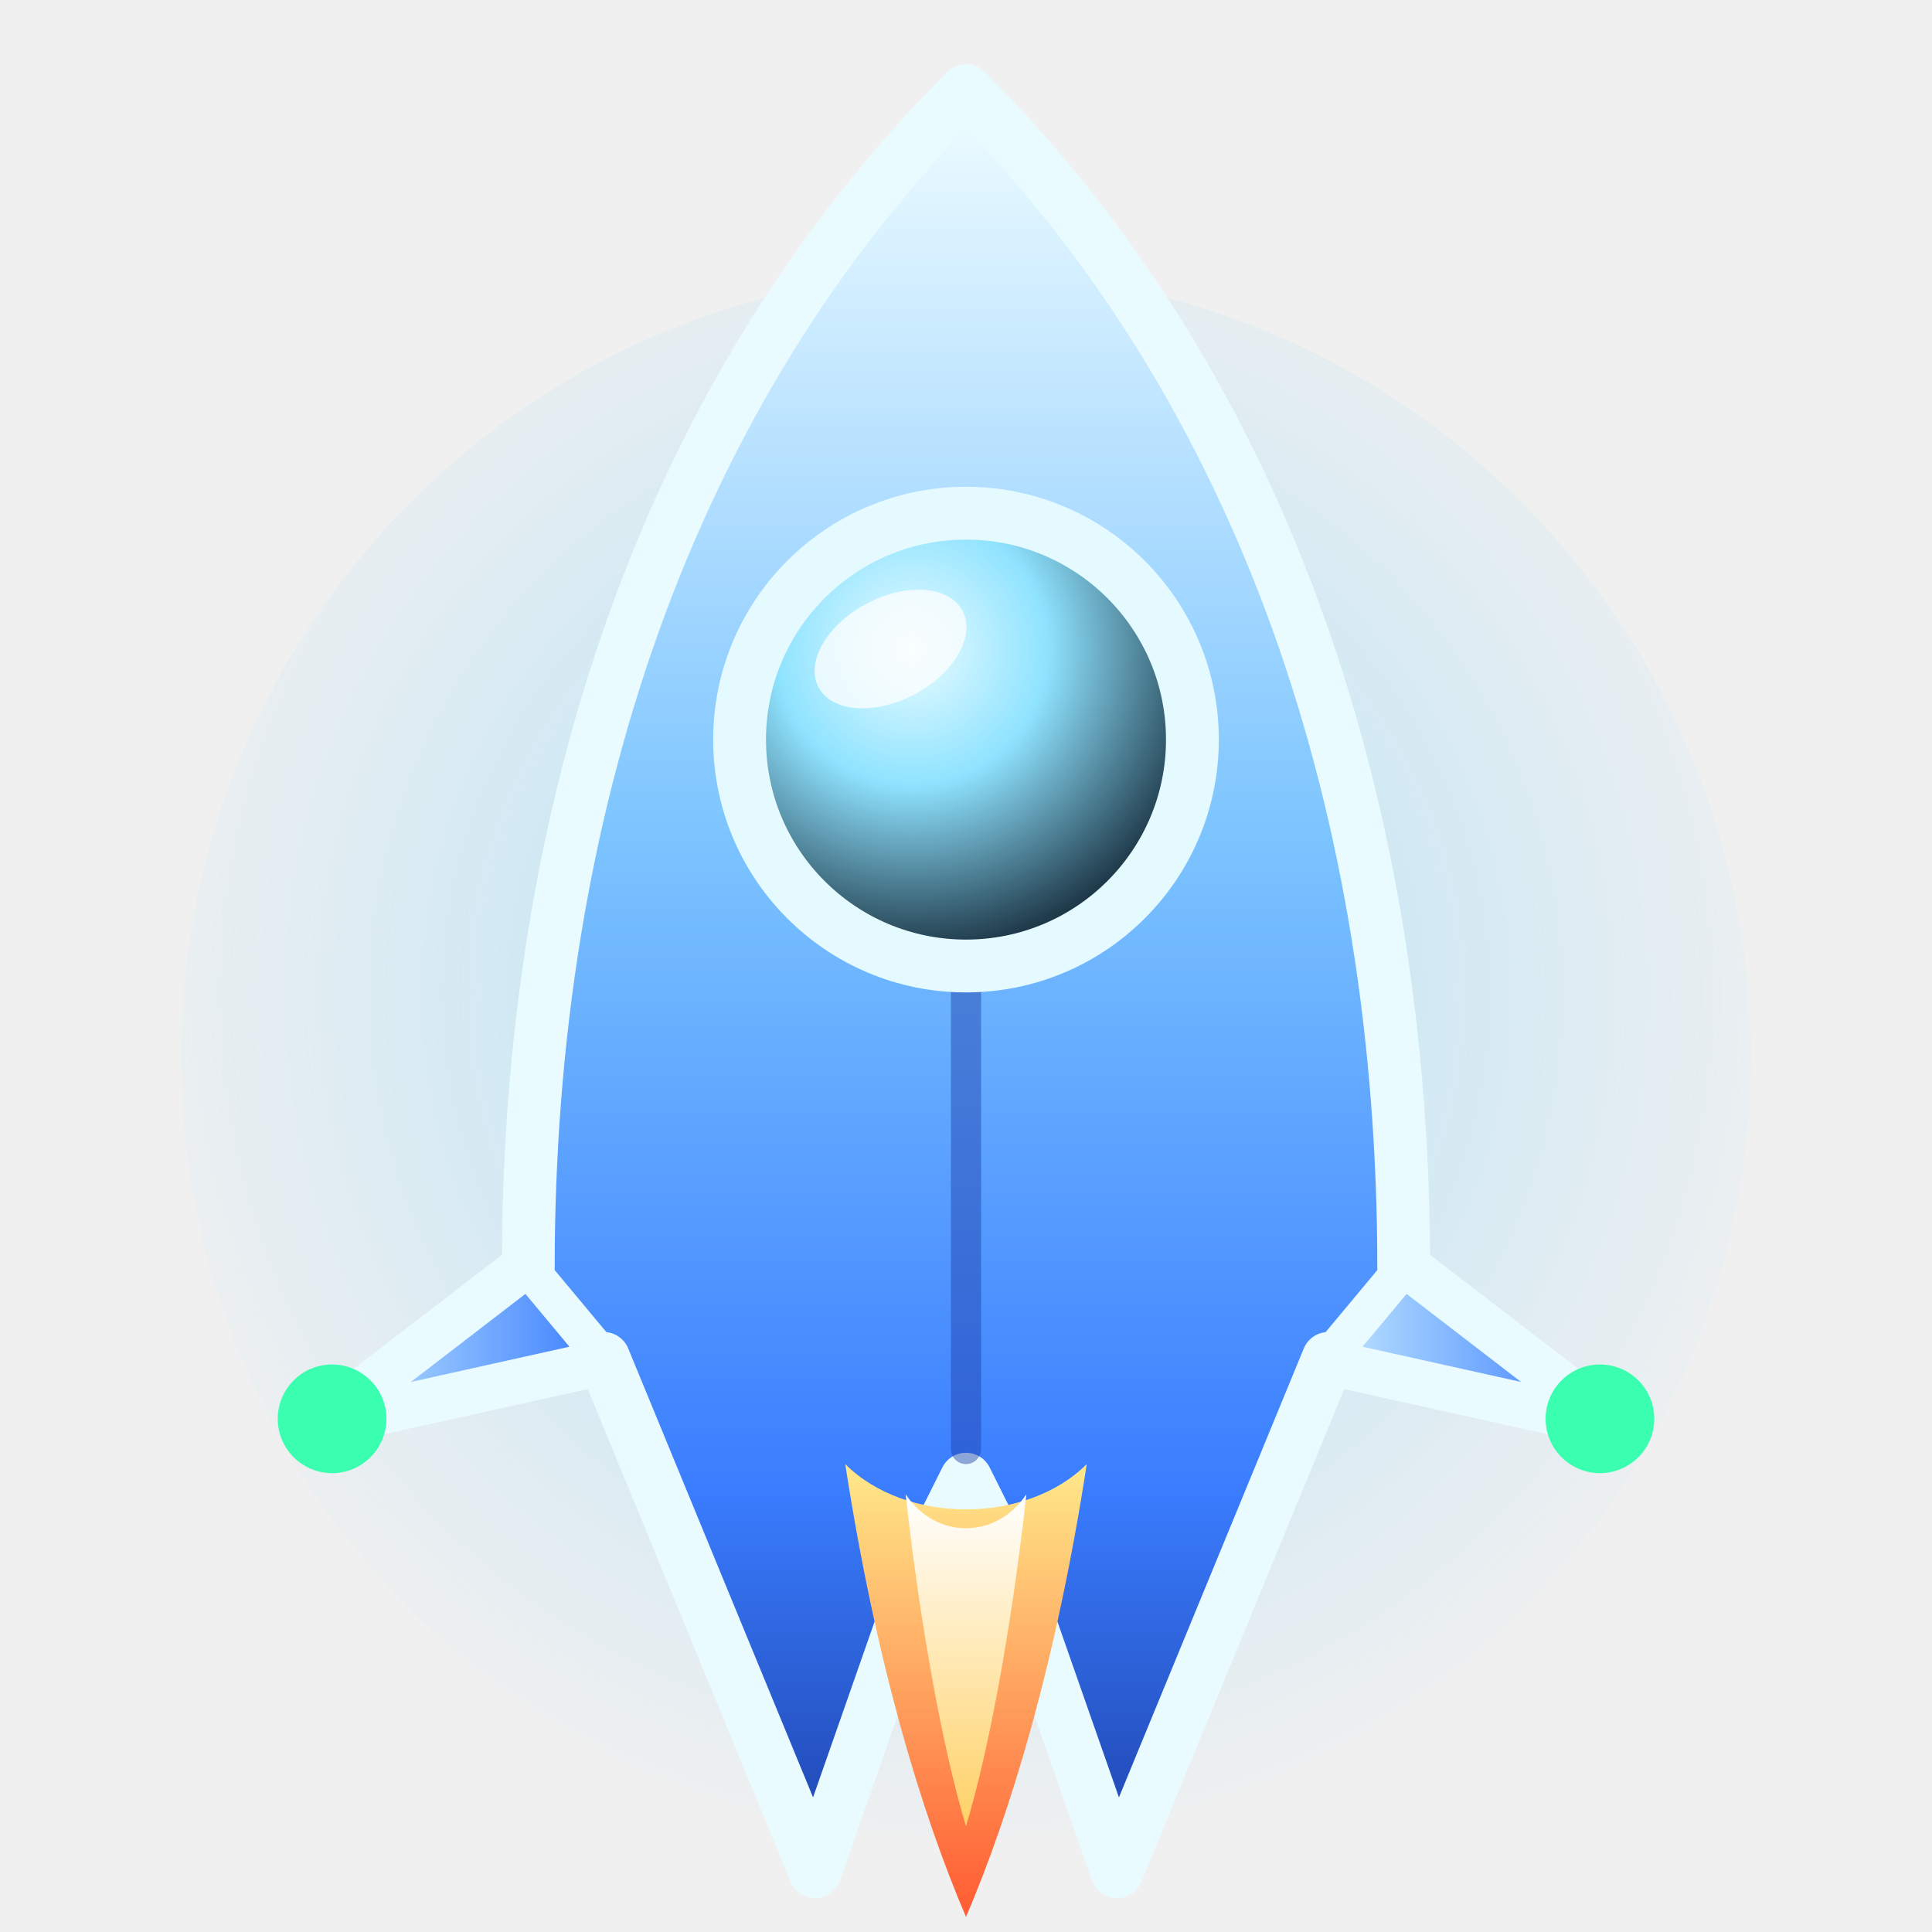
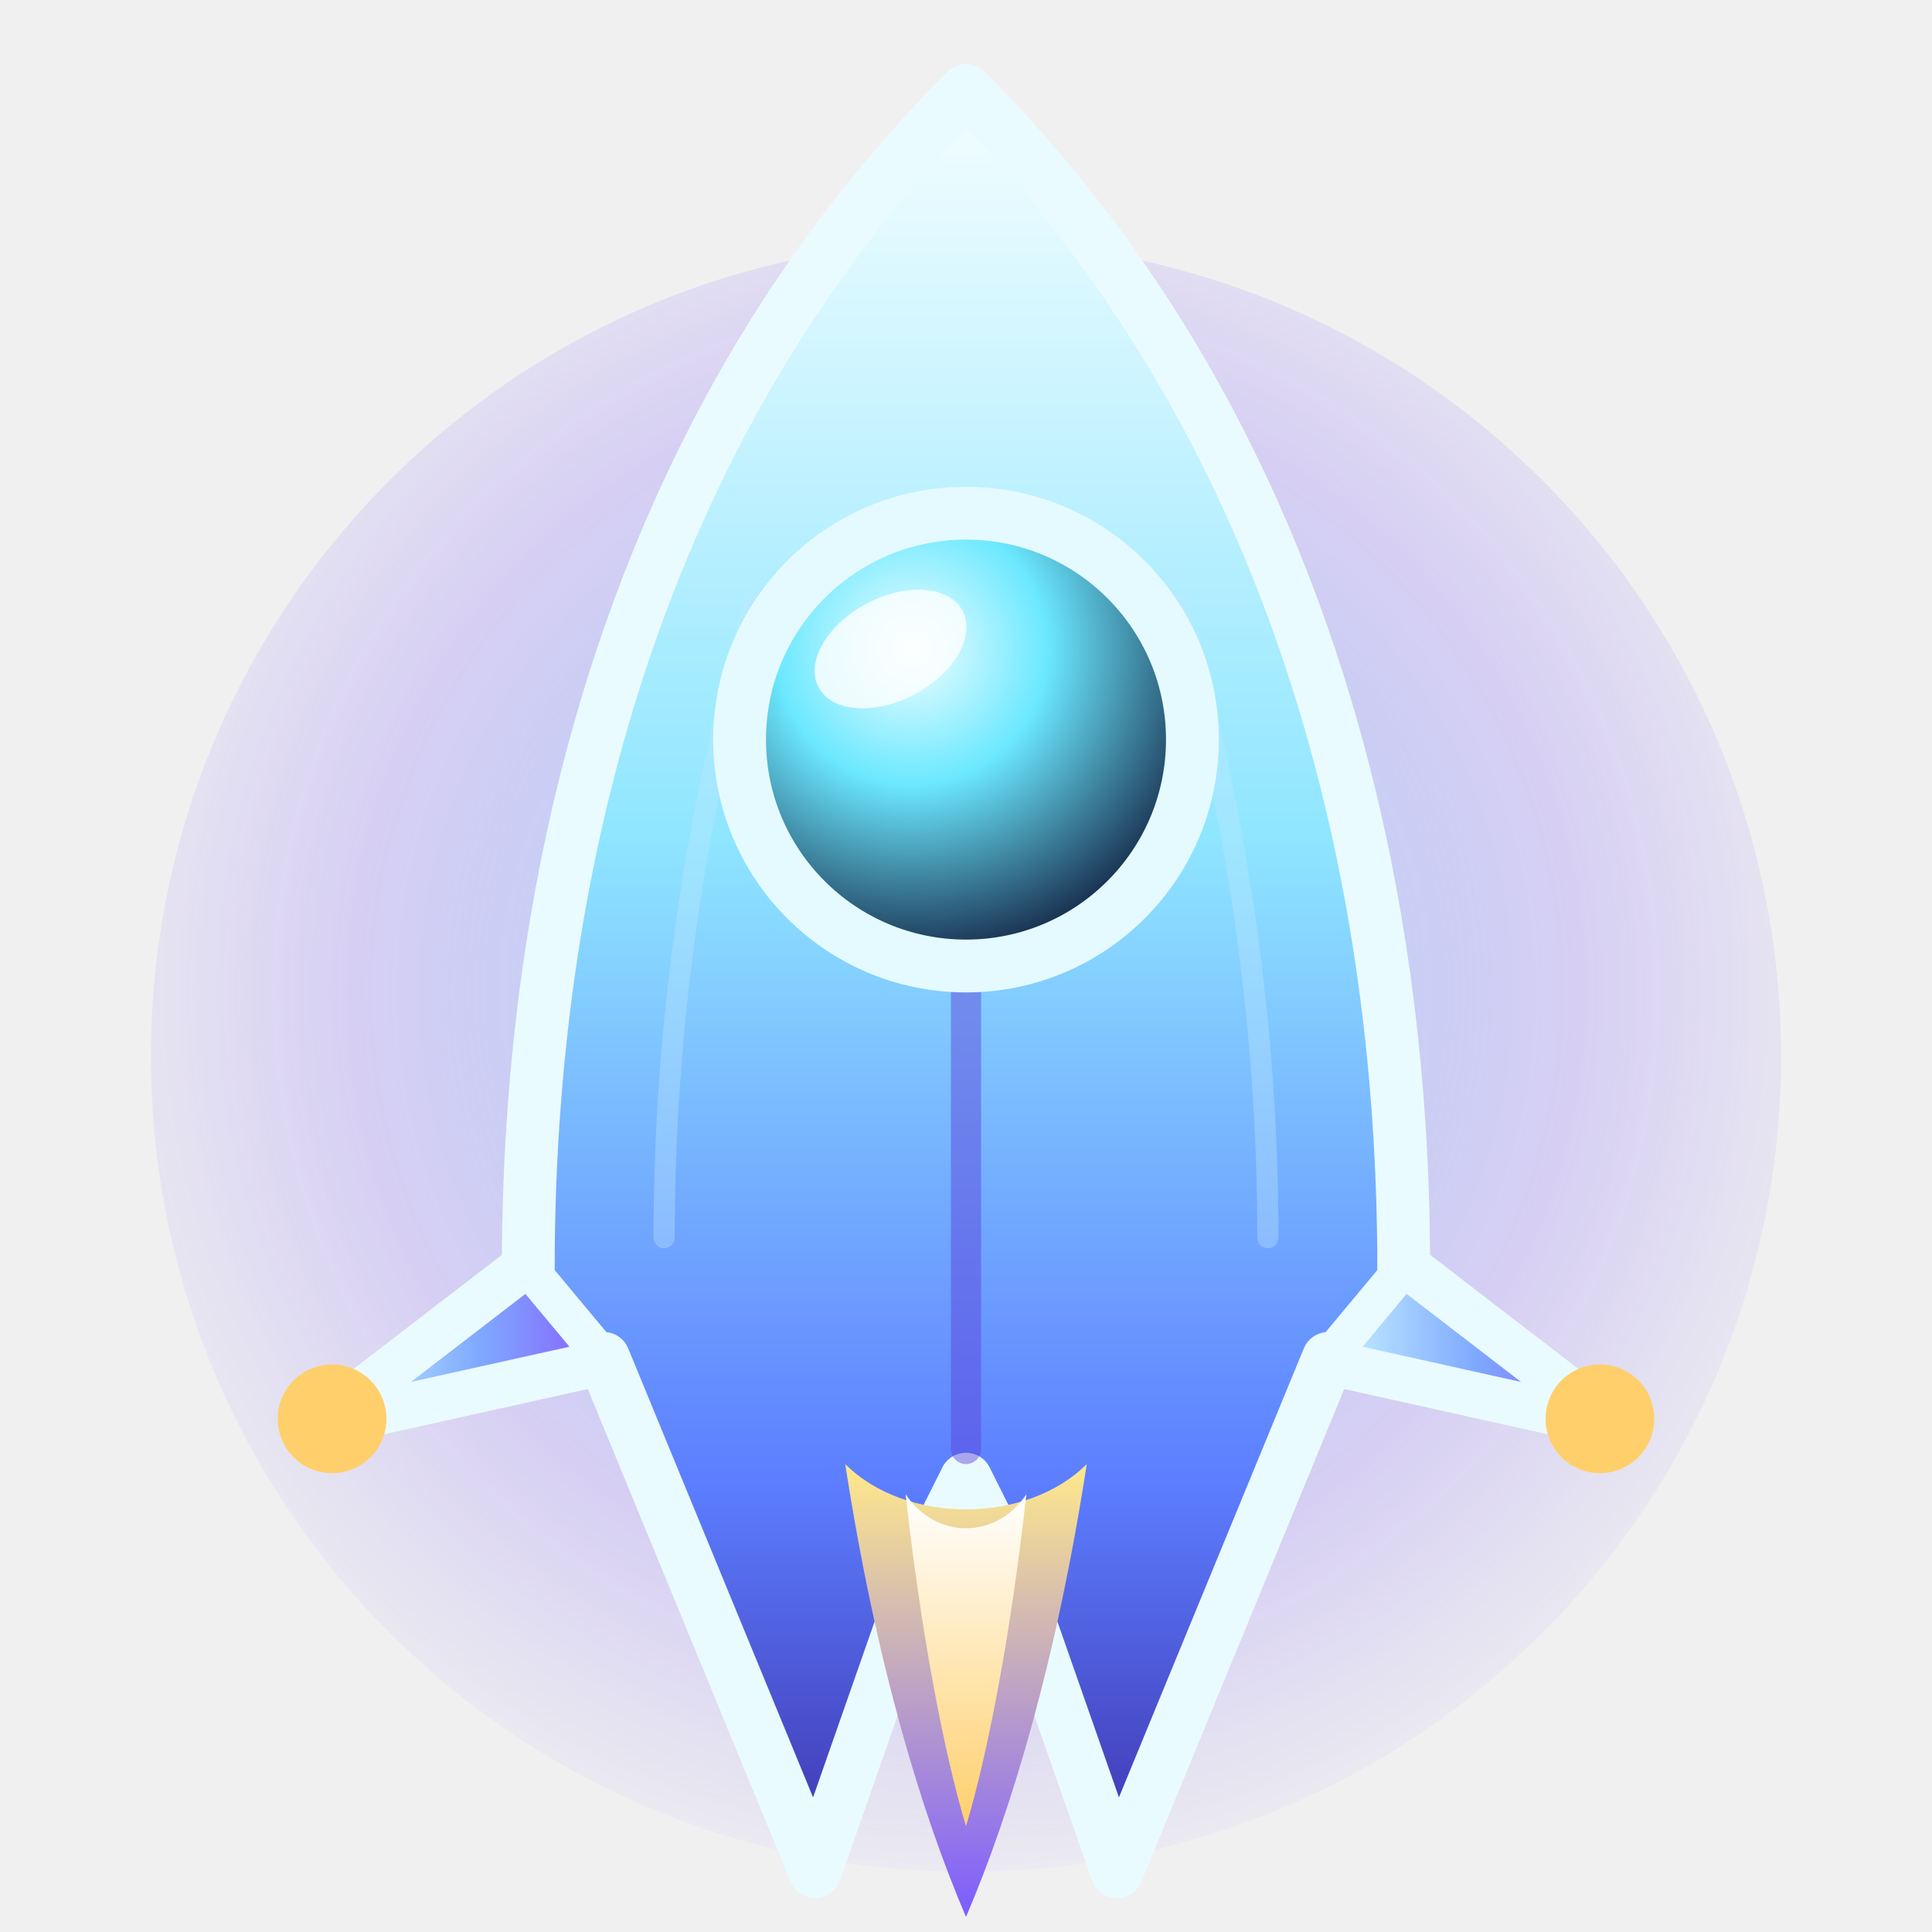
<svg xmlns="http://www.w3.org/2000/svg" width="128" height="128" viewBox="0 0 128 128">
  <defs>
-     <radialGradient id="aura" cx="50%" cy="46%" r="55%">
-       <stop offset="0" stop-color="#7fd6ff" stop-opacity="0.55" />
-       <stop offset="1" stop-color="#7fd6ff" stop-opacity="0" />
+     <radialGradient id="aura" cx="50%" cy="46%" r="58%">
+       <stop offset="0" stop-color="#5be8ff" stop-opacity="0.55" />
+       <stop offset="0.65" stop-color="#7c5cff" stop-opacity="0.22" />
+       <stop offset="1" stop-color="#7c5cff" stop-opacity="0" />
    </radialGradient>
    <linearGradient id="body" x1="0" x2="0" y1="0" y2="1">
-       <stop offset="0" stop-color="#f2feff" />
-       <stop offset="0.42" stop-color="#7cc4ff" />
-       <stop offset="0.78" stop-color="#3a7dff" />
-       <stop offset="1" stop-color="#1c3fa8" />
+       <stop offset="0" stop-color="#f6feff" />
+       <stop offset="0.42" stop-color="#8fe6ff" />
+       <stop offset="0.78" stop-color="#5c7dff" />
+       <stop offset="1" stop-color="#3c2fa8" />
    </linearGradient>
    <linearGradient id="wing" x1="0" x2="1" y1="0" y2="0">
-       <stop offset="0" stop-color="#bfe6ff" />
-       <stop offset="1" stop-color="#3a7dff" />
+       <stop offset="0" stop-color="#c8f4ff" />
+       <stop offset="0.55" stop-color="#7ea8ff" />
+       <stop offset="1" stop-color="#8a5cff" />
    </linearGradient>
    <radialGradient id="cockpit" cx="38%" cy="30%" r="75%">
-       <stop offset="0" stop-color="#eafcff" />
-       <stop offset="0.4" stop-color="#8fe3ff" />
-       <stop offset="1" stop-color="#061421" />
+       <stop offset="0" stop-color="#f2feff" />
+       <stop offset="0.4" stop-color="#6be8ff" />
+       <stop offset="1" stop-color="#0a1030" />
    </radialGradient>
    <linearGradient id="flameOuter" x1="0" x2="0" y1="0" y2="1">
      <stop offset="0" stop-color="#ffe98a" />
-       <stop offset="1" stop-color="#ff5b32" />
+       <stop offset="1" stop-color="#7c5cff" />
    </linearGradient>
    <linearGradient id="flameInner" x1="0" x2="0" y1="0" y2="1">
      <stop offset="0" stop-color="#ffffff" />
-       <stop offset="1" stop-color="#ffd166" />
+       <stop offset="1" stop-color="#ffcf6b" />
    </linearGradient>
  </defs>
-   <circle cx="64" cy="70" r="52" fill="url(#aura)" />
+   <circle cx="64" cy="70" r="54" fill="url(#aura)" />
  <path d="M64 6 C84 26 93 54 93 84 L106 94 L88 90 L74 124 L67 104 L64 98 L61 104 L54 124 L40 90 L22 94 L35 84 C35 54 44 26 64 6 Z" fill="url(#body)" stroke="#eafbff" stroke-width="3.5" stroke-linejoin="round" />
  <path d="M93 84 L106 94 L88 90 Z" fill="url(#wing)" stroke="#eafbff" stroke-width="2.5" stroke-linejoin="round" />
  <path d="M35 84 L22 94 L40 90 Z" fill="url(#wing)" stroke="#eafbff" stroke-width="2.5" stroke-linejoin="round" />
-   <path d="M64 58 L64 96" stroke="#1c3fa8" stroke-width="2" stroke-linecap="round" opacity="0.45" />
+   <path d="M64 58 L64 96" stroke="#5c3fd8" stroke-width="2" stroke-linecap="round" opacity="0.45" />
+   <path d="M50 40 C46 54 44 68 44 82" stroke="#bfe8ff" stroke-width="1.4" stroke-linecap="round" opacity="0.35" fill="none" />
+   <path d="M78 40 C82 54 84 68 84 82" stroke="#bfe8ff" stroke-width="1.4" stroke-linecap="round" opacity="0.35" fill="none" />
  <circle cx="64" cy="49" r="15" fill="url(#cockpit)" stroke="#e5faff" stroke-width="3.5" />
-   <ellipse cx="59" cy="43" rx="5.4" ry="3.4" fill="#ffffff" opacity="0.75" transform="rotate(-28 59 43)" />
-   <circle cx="106" cy="94" r="3.6" fill="#3bffb0" />
-   <circle cx="22" cy="94" r="3.6" fill="#3bffb0" />
+   <ellipse cx="59" cy="43" rx="5.4" ry="3.4" fill="#ffffff" opacity="0.8" transform="rotate(-28 59 43)" />
+   <circle cx="106" cy="94" r="3.6" fill="#ffcf6b" />
+   <circle cx="22" cy="94" r="3.6" fill="#ffcf6b" />
  <path d="M56 97 C58 110 61 120 64 127 C67 120 70 110 72 97 C68 101 60 101 56 97 Z" fill="url(#flameOuter)" />
  <path d="M60 99 C61 108 62.5 116 64 121 C65.5 116 67 108 68 99 C66 102 62 102 60 99 Z" fill="url(#flameInner)" />
</svg>
